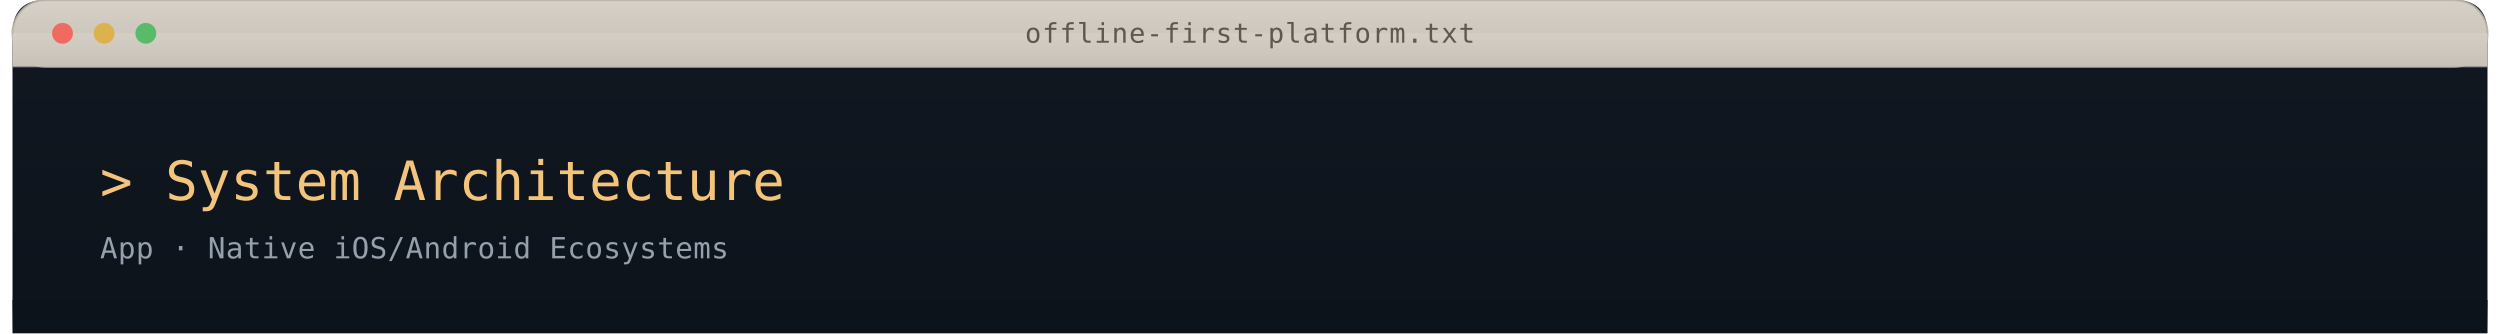
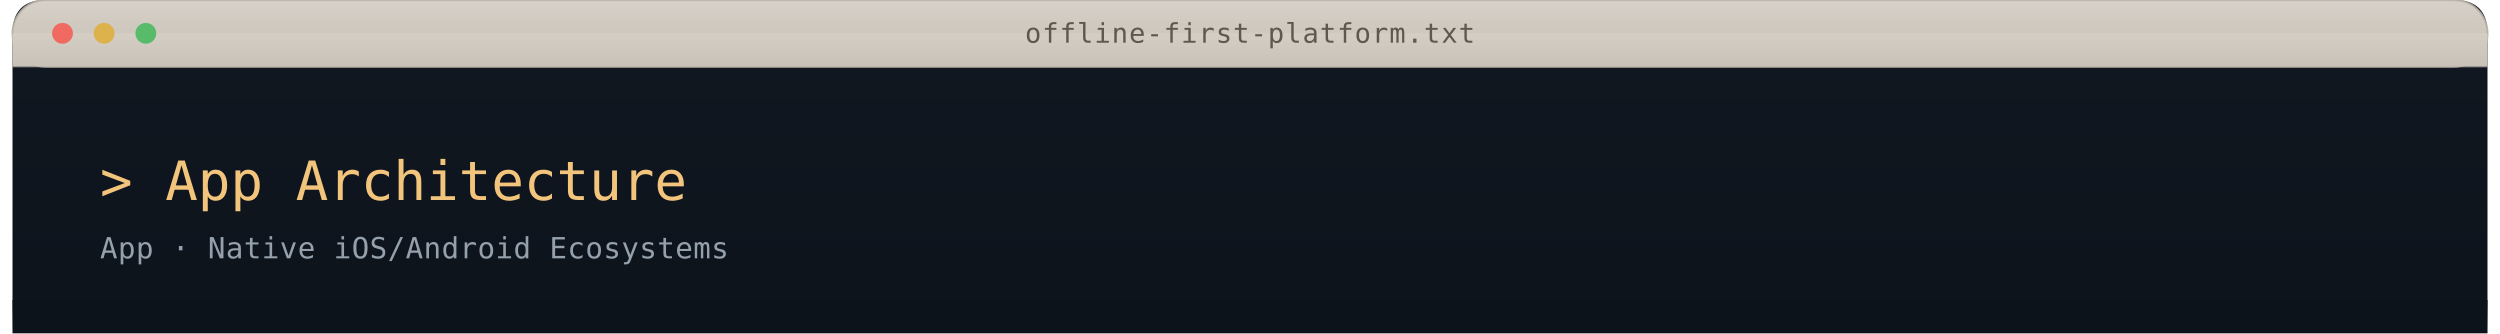
<svg xmlns="http://www.w3.org/2000/svg" viewBox="0 0 1200 160" role="img" aria-labelledby="title desc">
  <defs>
    <linearGradient id="barFill" x1="0" y1="0" x2="0" y2="1">
      <stop offset="0%" stop-color="#d4cec5" />
      <stop offset="100%" stop-color="#c8c1b7" />
    </linearGradient>
    <linearGradient id="bodyFill" x1="0" y1="0" x2="0" y2="1">
      <stop offset="0%" stop-color="#111821" />
      <stop offset="100%" stop-color="#0d131b" />
    </linearGradient>
    <linearGradient id="topGlow" x1="0" y1="0" x2="0" y2="1">
      <stop offset="0%" stop-color="#ffffff" stop-opacity="0.06" />
      <stop offset="100%" stop-color="#ffffff" stop-opacity="0" />
    </linearGradient>
    <linearGradient id="bottomBlend" x1="0" y1="0" x2="0" y2="1">
      <stop offset="0%" stop-color="#0d131b" stop-opacity="1" />
      <stop offset="100%" stop-color="#0d131b" stop-opacity="0" />
    </linearGradient>
    <path id="panelShape" d="       M 22 0       H 1178       Q 1194 0 1194 16       V 160       H 6       V 16       Q 6 0 22 0       Z     " />
  </defs>
  <use href="#panelShape" fill="url(#bodyFill)" />
  <rect x="6" y="0" width="1188" height="32" rx="16" fill="url(#barFill)" stroke="#b8b1a6" stroke-opacity="0.85" />
  <rect x="6" y="16" width="1188" height="16" fill="url(#barFill)" />
  <rect x="7" y="1" width="1186" height="10" rx="15" fill="url(#topGlow)" />
  <circle cx="30" cy="16" r="5" fill="#f06a61" />
  <circle cx="50" cy="16" r="5" fill="#ddb14c" />
  <circle cx="70" cy="16" r="5" fill="#58bb69" />
  <text x="600" y="20.5" text-anchor="middle" font-family="ui-monospace, SFMono-Regular, Menlo, Consolas, monospace" font-size="13" letter-spacing="0.5" fill="#60584f">
    offline-first-platform.txt
  </text>
  <line x1="6" y1="32" x2="1194" y2="32" stroke="#bfb7ae" stroke-opacity="0.32" />
  <text x="48" y="96" font-family="ui-monospace, SFMono-Regular, Menlo, Consolas, monospace" font-size="26" letter-spacing="0" fill="#f3c57c">
-     &gt; System Architecture
+     &gt; App Architecture
  </text>
  <text x="48" y="124" font-family="ui-monospace, SFMono-Regular, Menlo, Consolas, monospace" font-size="14" letter-spacing="0.2" fill="#94a0ac">
    App · Native iOS/Android Ecosystems
  </text>
  <rect x="6" y="144" width="1188" height="16" fill="url(#bottomBlend)" />
</svg>
